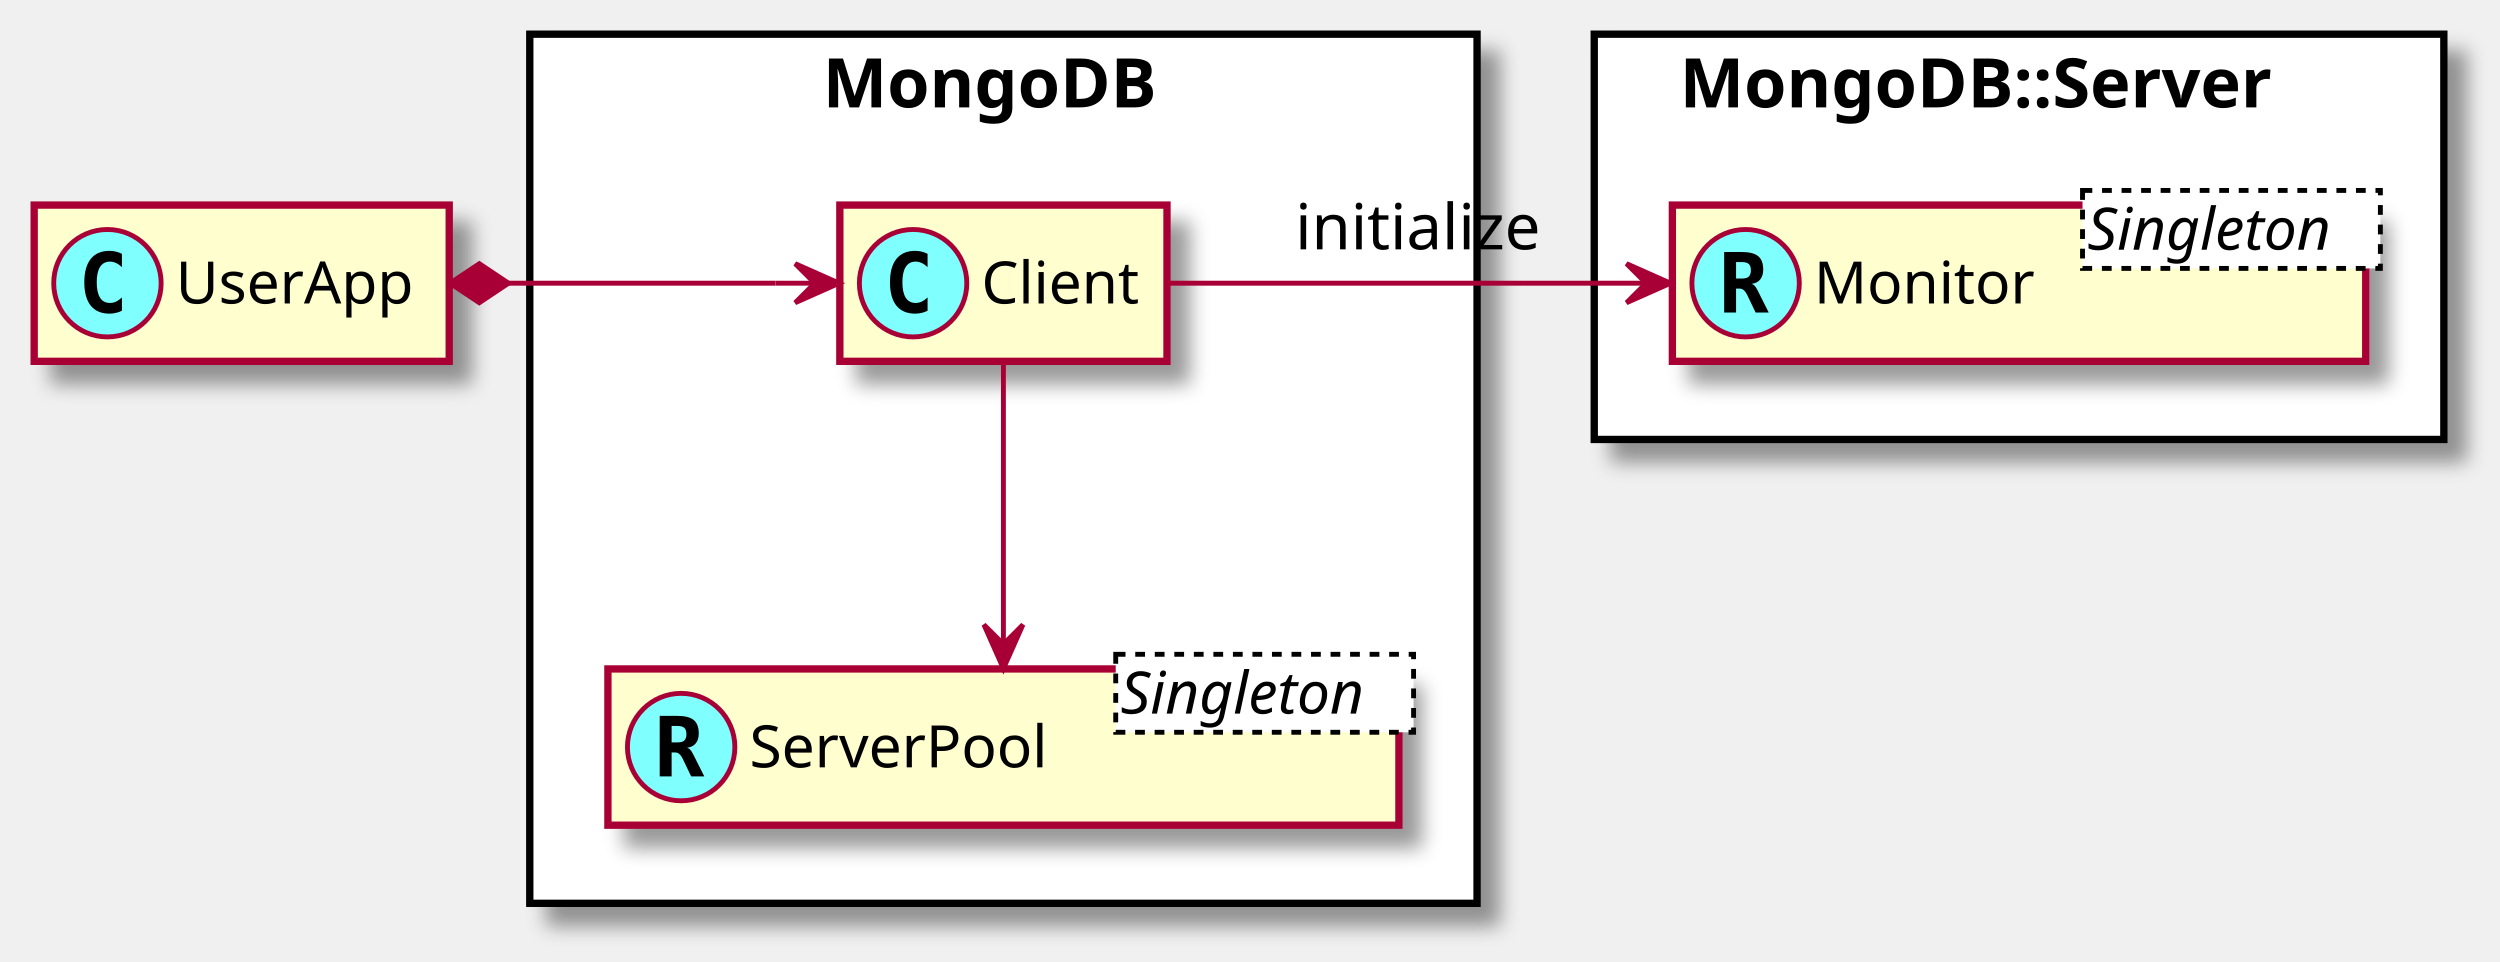
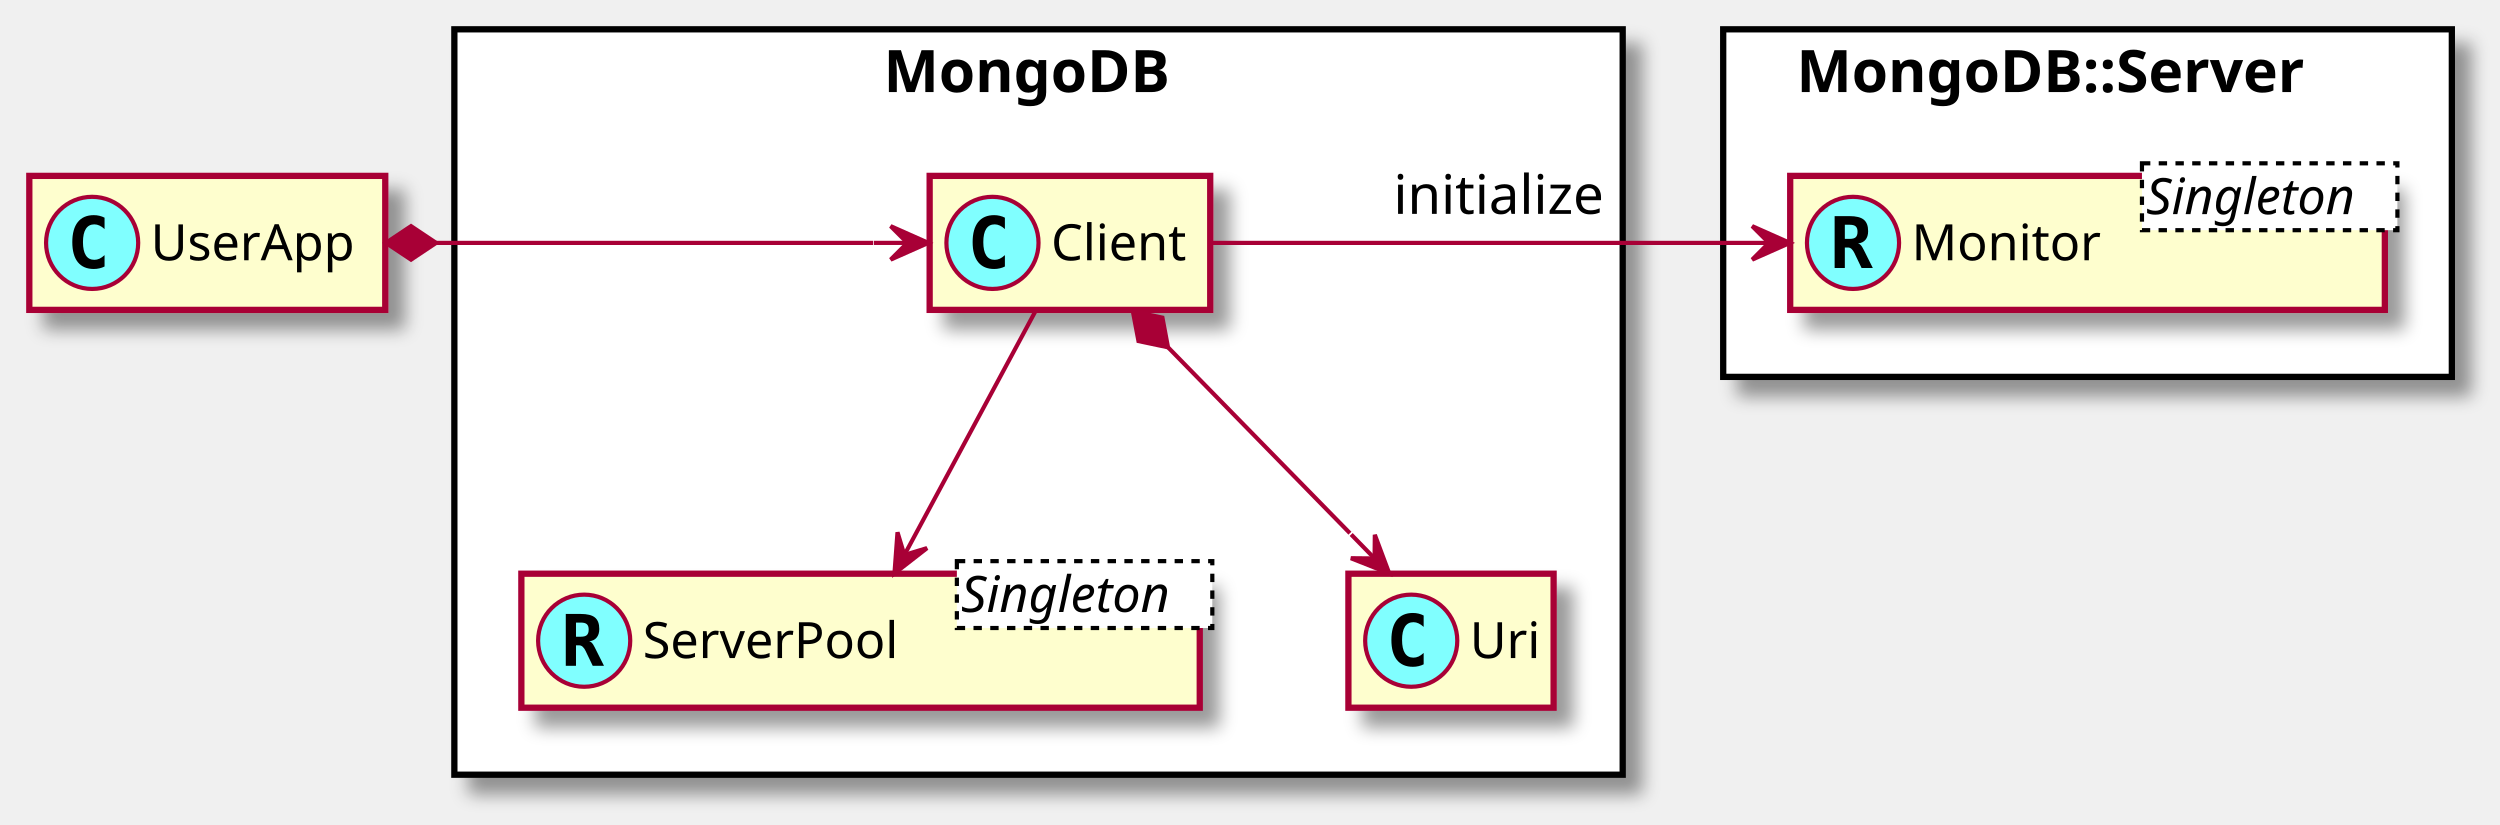
- <svg xmlns="http://www.w3.org/2000/svg" contentScriptType="application/ecmascript" contentStyleType="text/css" height="197px" preserveAspectRatio="none" style="width:512px;height:197px;" version="1.1" viewBox="0 0 512 197" width="512px" zoomAndPan="magnify">
+ <svg xmlns="http://www.w3.org/2000/svg" contentScriptType="application/ecmascript" contentStyleType="text/css" height="197px" preserveAspectRatio="none" style="width:597px;height:197px;" version="1.1" viewBox="0 0 597 197" width="597px" zoomAndPan="magnify">
  <defs>
-     <filter height="300%" id="f58ouibej9as7" width="300%" x="-1" y="-1">
+     <filter height="300%" id="f1cwmwgpsjchd2" width="300%" x="-1" y="-1">
      <feGaussianBlur result="blurOut" stdDeviation="2.0" />
      <feColorMatrix in="blurOut" result="blurOut2" type="matrix" values="0 0 0 0 0 0 0 0 0 0 0 0 0 0 0 0 0 0 .4 0" />
      <feOffset dx="4.0" dy="4.0" in="blurOut2" result="blurOut3" />
      <feBlend in="SourceGraphic" in2="blurOut3" mode="normal" />
    </filter>
  </defs>
  <g>
-     <rect fill="#FFFFFF" filter="url(#f58ouibej9as7)" height="83" style="stroke: #000000; stroke-width: 1.5;" width="174" x="326.5" y="7" />
-     <text fill="#000000" font-family="sans-serif" font-size="14" font-weight="bold" lengthAdjust="spacingAndGlyphs" textLength="139" x="344" y="21.995">MongoDB::Server</text>
-     <rect fill="#FFFFFF" filter="url(#f58ouibej9as7)" height="178" style="stroke: #000000; stroke-width: 1.5;" width="194" x="108.5" y="7" />
-     <text fill="#000000" font-family="sans-serif" font-size="14" font-weight="bold" lengthAdjust="spacingAndGlyphs" textLength="74" x="168.5" y="21.995">MongoDB</text>
-     <rect codeLine="12" fill="#FEFECE" filter="url(#f58ouibej9as7)" height="32" id="MongoDB::Server::Monitor" style="stroke: #A80036; stroke-width: 1.5;" width="142" x="342.5" y="42" />
-     <ellipse cx="357.5" cy="58" fill="#80FFFF" rx="11" ry="11" style="stroke: #A80036; stroke-width: 1.0;" />
-     <path d="M358.703,58.141 Q359.062,58.219 359.328,58.5 Q359.609,58.766 360,59.547 L362.234,64 L359.547,64 L358.047,60.875 Q357.984,60.734 357.875,60.5 Q357.219,59.109 356.328,59.109 L355.547,59.109 L355.547,64 L353.109,64 L353.109,51.609 L356.641,51.609 Q359.031,51.609 360.062,52.453 Q361.109,53.297 361.109,55.203 Q361.109,56.484 360.484,57.25 Q359.875,58 358.703,58.141 Z M355.547,53.672 L355.547,57.047 L356.703,57.047 Q357.719,57.047 358.141,56.656 Q358.578,56.25 358.578,55.344 Q358.578,54.453 358.141,54.062 Q357.719,53.672 356.703,53.672 L355.547,53.672 Z " />
-     <text fill="#000000" font-family="sans-serif" font-size="12" lengthAdjust="spacingAndGlyphs" textLength="47" x="371.5" y="62.154">Monitor</text>
-     <rect fill="#FFFFFF" height="15.969" style="stroke: #000000; stroke-width: 1.0; stroke-dasharray: 2.0,2.0;" width="61" x="426.5" y="39" />
-     <text fill="#000000" font-family="sans-serif" font-size="12" font-style="italic" lengthAdjust="spacingAndGlyphs" textLength="59" x="427.5" y="51.139">Singleton</text>
-     <rect codeLine="15" fill="#FEFECE" filter="url(#f58ouibej9as7)" height="32" id="MongoDB::ServerPool" style="stroke: #A80036; stroke-width: 1.5;" width="162" x="124.5" y="137" />
+     <rect fill="#FFFFFF" filter="url(#f1cwmwgpsjchd2)" height="83" style="stroke: #000000; stroke-width: 1.5;" width="174" x="411.5" y="7" />
+     <text fill="#000000" font-family="sans-serif" font-size="14" font-weight="bold" lengthAdjust="spacingAndGlyphs" textLength="139" x="429" y="21.995">MongoDB::Server</text>
+     <rect fill="#FFFFFF" filter="url(#f1cwmwgpsjchd2)" height="178" style="stroke: #000000; stroke-width: 1.5;" width="279" x="108.5" y="7" />
+     <text fill="#000000" font-family="sans-serif" font-size="14" font-weight="bold" lengthAdjust="spacingAndGlyphs" textLength="74" x="211" y="21.995">MongoDB</text>
+     <rect codeLine="12" fill="#FEFECE" filter="url(#f1cwmwgpsjchd2)" height="32" id="MongoDB::Server::Monitor" style="stroke: #A80036; stroke-width: 1.5;" width="142" x="427.5" y="42" />
+     <ellipse cx="442.5" cy="58" fill="#80FFFF" rx="11" ry="11" style="stroke: #A80036; stroke-width: 1.0;" />
+     <path d="M443.703,58.141 Q444.062,58.219 444.328,58.5 Q444.609,58.766 445,59.547 L447.234,64 L444.547,64 L443.047,60.875 Q442.984,60.734 442.875,60.5 Q442.219,59.109 441.328,59.109 L440.547,59.109 L440.547,64 L438.109,64 L438.109,51.609 L441.641,51.609 Q444.031,51.609 445.062,52.453 Q446.109,53.297 446.109,55.203 Q446.109,56.484 445.484,57.25 Q444.875,58 443.703,58.141 Z M440.547,53.672 L440.547,57.047 L441.703,57.047 Q442.719,57.047 443.141,56.656 Q443.578,56.25 443.578,55.344 Q443.578,54.453 443.141,54.062 Q442.719,53.672 441.703,53.672 L440.547,53.672 Z " />
+     <text fill="#000000" font-family="sans-serif" font-size="12" lengthAdjust="spacingAndGlyphs" textLength="47" x="456.5" y="62.154">Monitor</text>
+     <rect fill="#FFFFFF" height="15.969" style="stroke: #000000; stroke-width: 1.0; stroke-dasharray: 2.0,2.0;" width="61" x="511.5" y="39" />
+     <text fill="#000000" font-family="sans-serif" font-size="12" font-style="italic" lengthAdjust="spacingAndGlyphs" textLength="59" x="512.5" y="51.139">Singleton</text>
+     <rect codeLine="15" fill="#FEFECE" filter="url(#f1cwmwgpsjchd2)" height="32" id="MongoDB::ServerPool" style="stroke: #A80036; stroke-width: 1.5;" width="162" x="124.5" y="137" />
    <ellipse cx="139.5" cy="153" fill="#80FFFF" rx="11" ry="11" style="stroke: #A80036; stroke-width: 1.0;" />
    <path d="M140.703,153.141 Q141.062,153.219 141.328,153.5 Q141.609,153.766 142,154.547 L144.234,159 L141.547,159 L140.047,155.875 Q139.984,155.734 139.875,155.5 Q139.219,154.109 138.328,154.109 L137.547,154.109 L137.547,159 L135.109,159 L135.109,146.609 L138.641,146.609 Q141.031,146.609 142.062,147.453 Q143.109,148.297 143.109,150.203 Q143.109,151.484 142.484,152.25 Q141.875,153 140.703,153.141 Z M137.547,148.672 L137.547,152.047 L138.703,152.047 Q139.719,152.047 140.141,151.656 Q140.578,151.25 140.578,150.344 Q140.578,149.453 140.141,149.062 Q139.719,148.672 138.703,148.672 L137.547,148.672 Z " />
    <text fill="#000000" font-family="sans-serif" font-size="12" lengthAdjust="spacingAndGlyphs" textLength="67" x="153.5" y="157.154">ServerPool</text>
    <rect fill="#FFFFFF" height="15.969" style="stroke: #000000; stroke-width: 1.0; stroke-dasharray: 2.0,2.0;" width="61" x="228.5" y="134" />
    <text fill="#000000" font-family="sans-serif" font-size="12" font-style="italic" lengthAdjust="spacingAndGlyphs" textLength="59" x="229.5" y="146.139">Singleton</text>
-     <rect fill="#FEFECE" filter="url(#f58ouibej9as7)" height="32" id="MongoDB::Client" style="stroke: #A80036; stroke-width: 1.5;" width="67" x="172" y="42" />
-     <ellipse cx="187" cy="58" fill="#80FFFF" rx="11" ry="11" style="stroke: #A80036; stroke-width: 1.0;" />
-     <path d="M189.969,63.641 Q189.391,63.938 188.75,64.078 Q188.109,64.234 187.406,64.234 Q184.906,64.234 183.578,62.594 Q182.266,60.938 182.266,57.812 Q182.266,54.688 183.578,53.031 Q184.906,51.375 187.406,51.375 Q188.109,51.375 188.75,51.531 Q189.406,51.688 189.969,51.984 L189.969,54.703 Q189.344,54.125 188.75,53.859 Q188.156,53.578 187.531,53.578 Q186.188,53.578 185.5,54.656 Q184.812,55.719 184.812,57.812 Q184.812,59.906 185.5,60.984 Q186.188,62.047 187.531,62.047 Q188.156,62.047 188.75,61.781 Q189.344,61.5 189.969,60.922 L189.969,63.641 Z " />
-     <text fill="#000000" font-family="sans-serif" font-size="12" lengthAdjust="spacingAndGlyphs" textLength="35" x="201" y="62.154">Client</text>
-     <rect fill="#FEFECE" filter="url(#f58ouibej9as7)" height="32" id="UserApp" style="stroke: #A80036; stroke-width: 1.5;" width="85" x="7" y="42" />
+     <rect fill="#FEFECE" filter="url(#f1cwmwgpsjchd2)" height="32" id="MongoDB::Client" style="stroke: #A80036; stroke-width: 1.5;" width="67" x="222" y="42" />
+     <ellipse cx="237" cy="58" fill="#80FFFF" rx="11" ry="11" style="stroke: #A80036; stroke-width: 1.0;" />
+     <path d="M239.969,63.641 Q239.391,63.938 238.75,64.078 Q238.109,64.234 237.406,64.234 Q234.906,64.234 233.578,62.594 Q232.266,60.938 232.266,57.812 Q232.266,54.688 233.578,53.031 Q234.906,51.375 237.406,51.375 Q238.109,51.375 238.75,51.531 Q239.406,51.688 239.969,51.984 L239.969,54.703 Q239.344,54.125 238.75,53.859 Q238.156,53.578 237.531,53.578 Q236.188,53.578 235.5,54.656 Q234.812,55.719 234.812,57.812 Q234.812,59.906 235.5,60.984 Q236.188,62.047 237.531,62.047 Q238.156,62.047 238.75,61.781 Q239.344,61.5 239.969,60.922 L239.969,63.641 Z " />
+     <text fill="#000000" font-family="sans-serif" font-size="12" lengthAdjust="spacingAndGlyphs" textLength="35" x="251" y="62.154">Client</text>
+     <rect fill="#FEFECE" filter="url(#f1cwmwgpsjchd2)" height="32" id="MongoDB::Uri" style="stroke: #A80036; stroke-width: 1.5;" width="49" x="322" y="137" />
+     <ellipse cx="337" cy="153" fill="#80FFFF" rx="11" ry="11" style="stroke: #A80036; stroke-width: 1.0;" />
+     <path d="M339.969,158.641 Q339.391,158.938 338.75,159.078 Q338.109,159.234 337.406,159.234 Q334.906,159.234 333.578,157.594 Q332.266,155.938 332.266,152.812 Q332.266,149.688 333.578,148.031 Q334.906,146.375 337.406,146.375 Q338.109,146.375 338.75,146.531 Q339.406,146.688 339.969,146.984 L339.969,149.703 Q339.344,149.125 338.75,148.859 Q338.156,148.578 337.531,148.578 Q336.188,148.578 335.5,149.656 Q334.812,150.719 334.812,152.812 Q334.812,154.906 335.5,155.984 Q336.188,157.047 337.531,157.047 Q338.156,157.047 338.75,156.781 Q339.344,156.5 339.969,155.922 L339.969,158.641 Z " />
+     <text fill="#000000" font-family="sans-serif" font-size="12" lengthAdjust="spacingAndGlyphs" textLength="17" x="351" y="157.154">Uri</text>
+     <rect fill="#FEFECE" filter="url(#f1cwmwgpsjchd2)" height="32" id="UserApp" style="stroke: #A80036; stroke-width: 1.5;" width="85" x="7" y="42" />
    <ellipse cx="22" cy="58" fill="#80FFFF" rx="11" ry="11" style="stroke: #A80036; stroke-width: 1.0;" />
    <path d="M24.969,63.641 Q24.391,63.938 23.75,64.078 Q23.109,64.234 22.406,64.234 Q19.906,64.234 18.578,62.594 Q17.266,60.938 17.266,57.812 Q17.266,54.688 18.578,53.031 Q19.906,51.375 22.406,51.375 Q23.109,51.375 23.75,51.531 Q24.406,51.688 24.969,51.984 L24.969,54.703 Q24.344,54.125 23.75,53.859 Q23.156,53.578 22.531,53.578 Q21.188,53.578 20.5,54.656 Q19.812,55.719 19.812,57.812 Q19.812,59.906 20.5,60.984 Q21.188,62.047 22.531,62.047 Q23.156,62.047 23.75,61.781 Q24.344,61.5 24.969,60.922 L24.969,63.641 Z " />
    <text fill="#000000" font-family="sans-serif" font-size="12" lengthAdjust="spacingAndGlyphs" textLength="53" x="36" y="62.154">UserApp</text>
-     <path codeLine="19" d="M104.16,58 C104.16,58 140.97,58 158.84,58 " fill="none" id="UserApp-MongoDB::Client" style="stroke: #A80036; stroke-width: 1.0;" />
-     <polygon fill="#A80036" points="171.85,58,162.85,54,166.85,58,162.85,62,171.85,58" style="stroke: #A80036; stroke-width: 1.0;" />
-     <line style="stroke: #A80036; stroke-width: 1.0;" x1="166.85" x2="158.85" y1="58" y2="58" />
-     <polygon fill="#A80036" points="92.16,58,98.16,62,104.16,58,98.16,54,92.16,58" style="stroke: #A80036; stroke-width: 1.0;" />
-     <path codeLine="20" d="M239.38,58 C265.72,58 303.28,58 336.78,58 " fill="none" id="MongoDB::Client-to-MongoDB::Server::Monitor" style="stroke: #A80036; stroke-width: 1.0;" />
-     <polygon fill="#A80036" points="342.11,58,333.11,54,337.11,58,333.11,62,342.11,58" style="stroke: #A80036; stroke-width: 1.0;" />
-     <text fill="#000000" font-family="sans-serif" font-size="13" lengthAdjust="spacingAndGlyphs" textLength="51" x="265.25" y="51.067">initialize</text>
-     <path codeLine="21" d="M205.5,74.36 C205.5,90.07 205.5,114.55 205.5,131.82 " fill="none" id="MongoDB::Client-to-MongoDB::ServerPool" style="stroke: #A80036; stroke-width: 1.0;" />
-     <polygon fill="#A80036" points="205.5,136.93,209.5,127.93,205.5,131.93,201.5,127.93,205.5,136.93" style="stroke: #A80036; stroke-width: 1.0;" />
+     <path codeLine="19" d="M104.15,58 C104.15,58 174.1,58 208.5,58 " fill="none" id="UserApp-MongoDB::Client" style="stroke: #A80036; stroke-width: 1.0;" />
+     <polygon fill="#A80036" points="221.68,58,212.68,54,216.68,58,212.68,62,221.68,58" style="stroke: #A80036; stroke-width: 1.0;" />
+     <line style="stroke: #A80036; stroke-width: 1.0;" x1="216.68" x2="208.68" y1="58" y2="58" />
+     <polygon fill="#A80036" points="92.15,58,98.15,62,104.15,58,98.15,54,92.15,58" style="stroke: #A80036; stroke-width: 1.0;" />
+     <path codeLine="20" d="M289.03,58 C323.26,58 377.55,58 422.29,58 " fill="none" id="MongoDB::Client-to-MongoDB::Server::Monitor" style="stroke: #A80036; stroke-width: 1.0;" />
+     <polygon fill="#A80036" points="427.42,58,418.42,54,422.42,58,418.42,62,427.42,58" style="stroke: #A80036; stroke-width: 1.0;" />
+     <text fill="#000000" font-family="sans-serif" font-size="13" lengthAdjust="spacingAndGlyphs" textLength="51" x="332.75" y="51.067">initialize</text>
+     <path codeLine="21" d="M247.24,74.36 C238.72,90.2 225.41,114.98 216.11,132.26 " fill="none" id="MongoDB::Client-to-MongoDB::ServerPool" style="stroke: #A80036; stroke-width: 1.0;" />
+     <polygon fill="#A80036" points="213.6,136.93,221.376,130.886,215.961,132.523,214.324,127.108,213.6,136.93" style="stroke: #A80036; stroke-width: 1.0;" />
+     <path codeLine="22" d="M278.922,82.937 C278.922,82.937 309.15,113.83 322.36,127.33 " fill="none" id="MongoDB::Client-MongoDB::Uri" style="stroke: #A80036; stroke-width: 1.0;" />
+     <polygon fill="#A80036" points="331.75,136.93,328.308,127.702,328.25,133.359,322.594,133.302,331.75,136.93" style="stroke: #A80036; stroke-width: 1.0;" />
+     <line style="stroke: #A80036; stroke-width: 1.0;" x1="328.25" x2="322.66" y1="133.359" y2="127.635" />
+     <polygon fill="#A80036" points="270.53,74.36,271.867,81.446,278.922,82.937,277.585,75.851,270.53,74.36" style="stroke: #A80036; stroke-width: 1.0;" />
  </g>
</svg>
